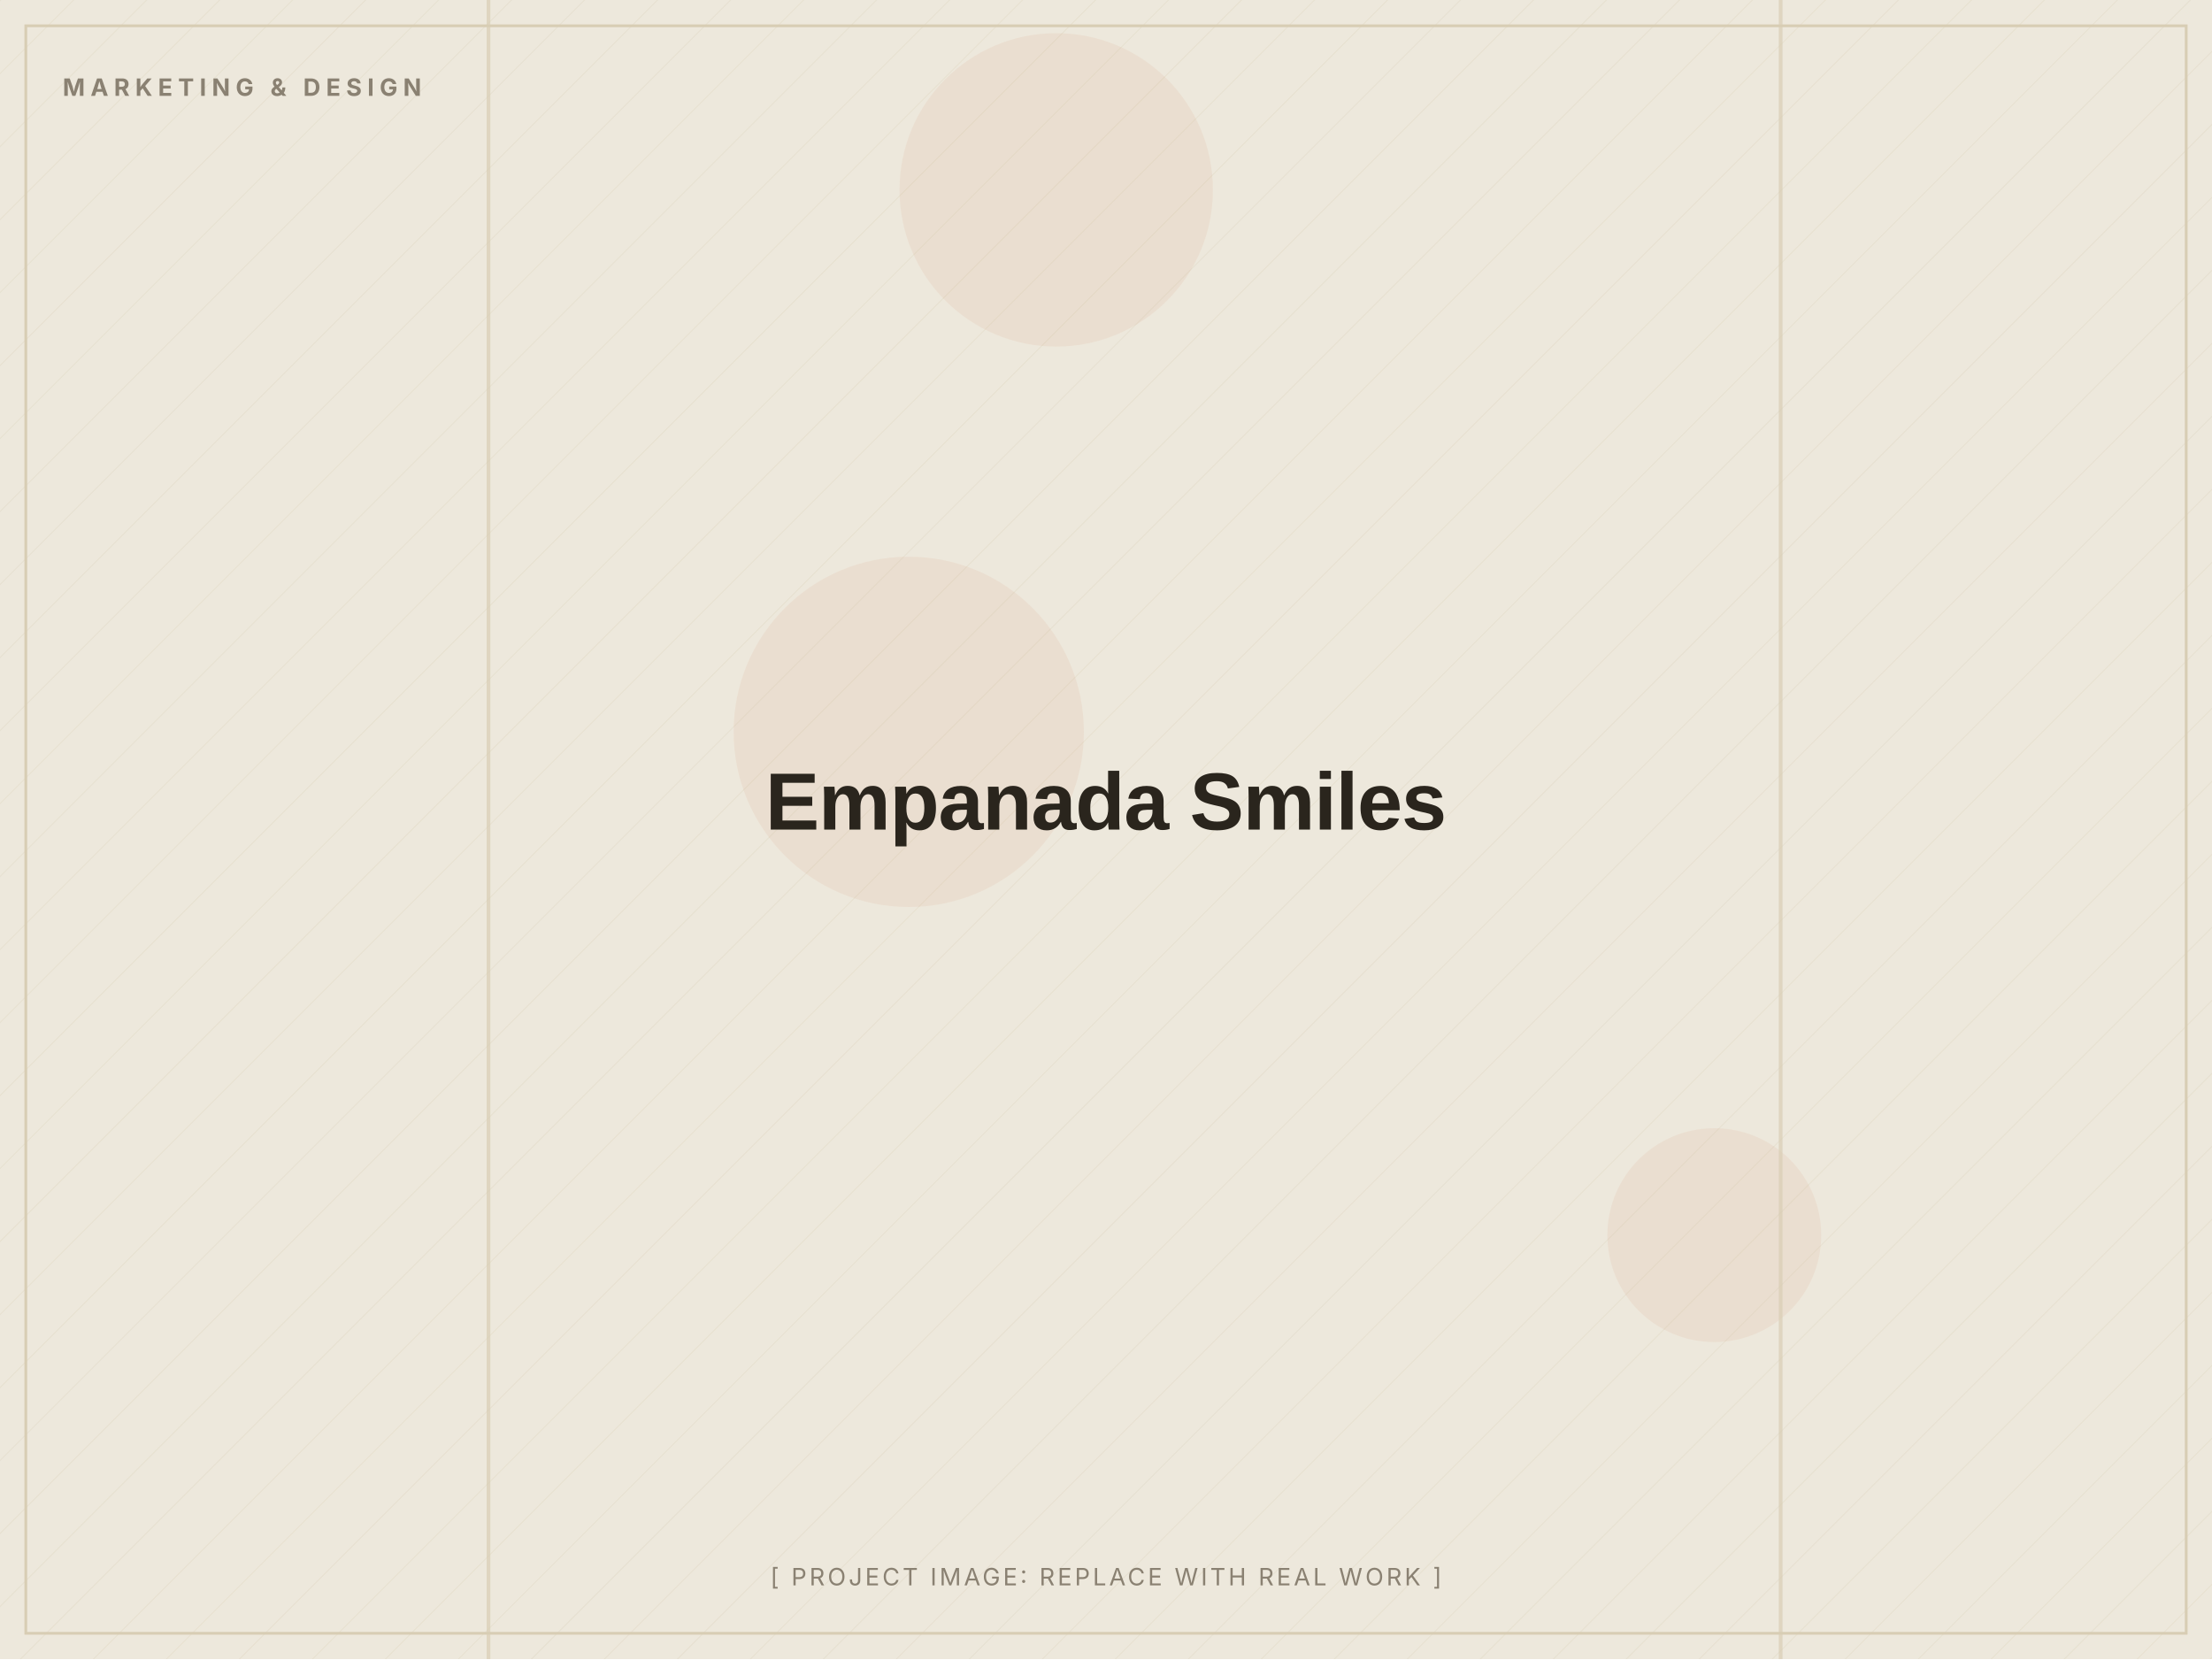
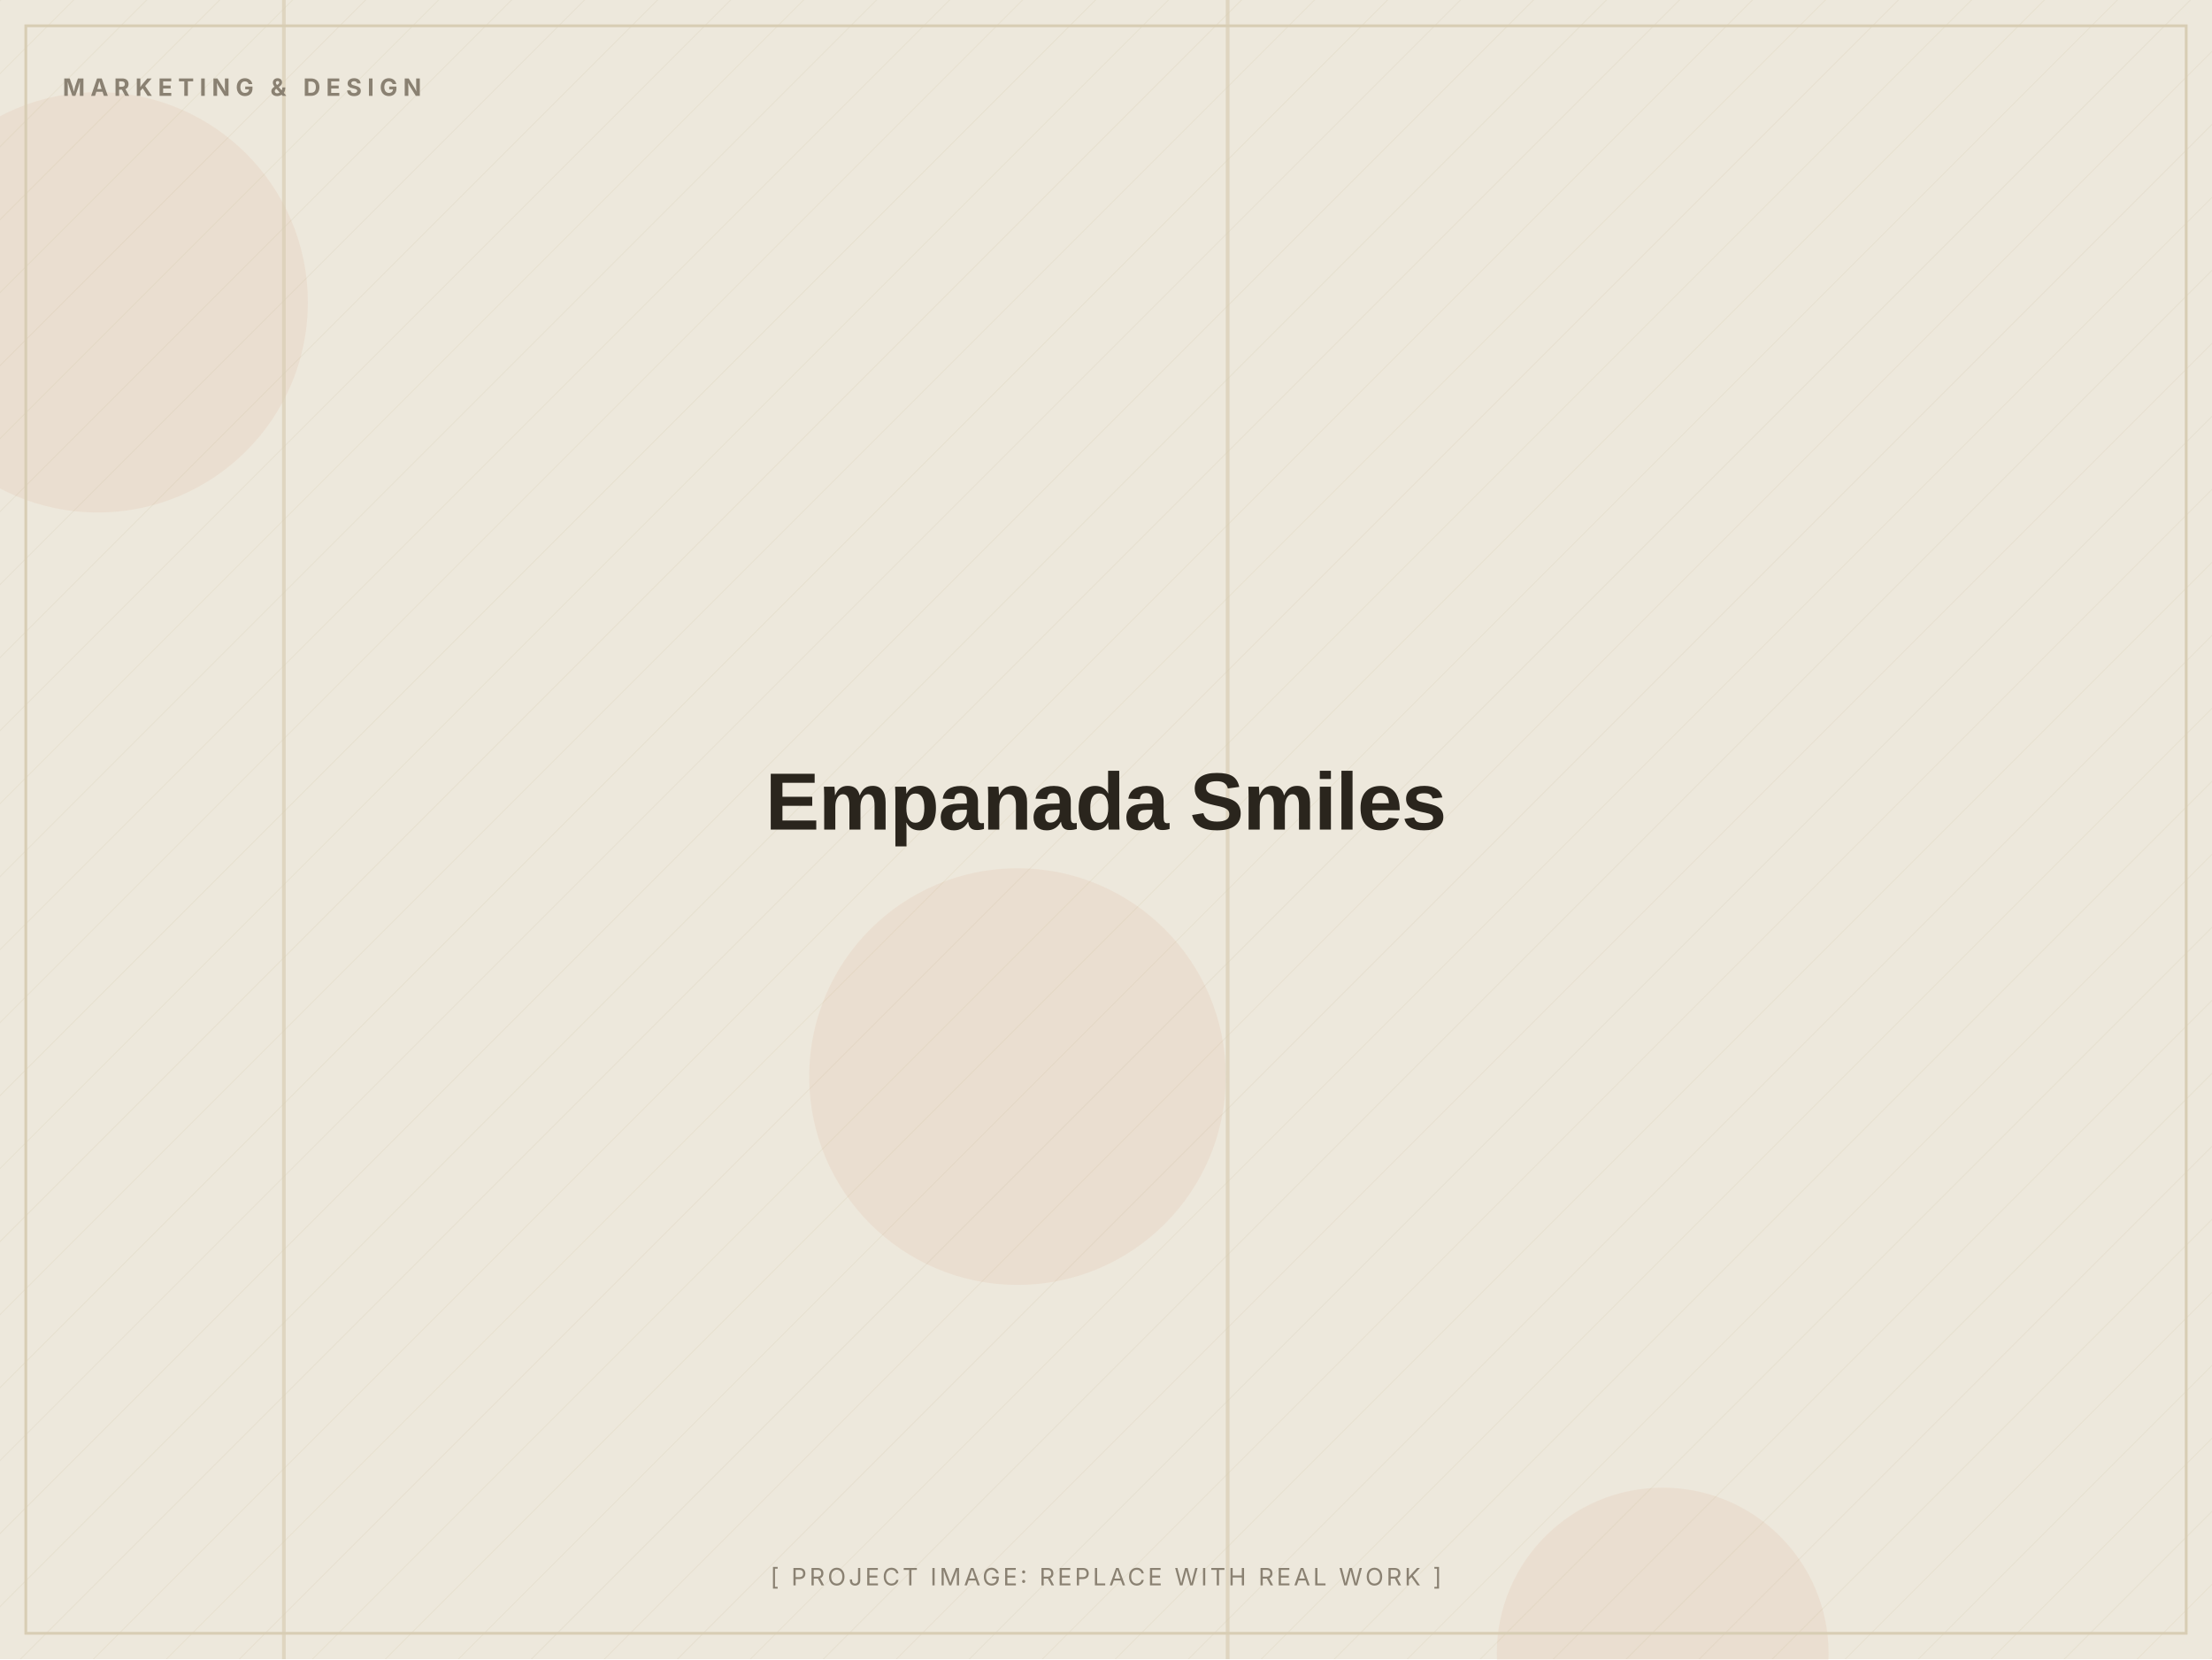
<svg xmlns="http://www.w3.org/2000/svg" width="1200" height="900" viewBox="0 0 1200 900" role="img" aria-label="Empanada Smiles (placeholder image)">
  <defs>
    <pattern id="d" width="28" height="28" patternUnits="userSpaceOnUse" patternTransform="rotate(45)">
      <line x1="0" y1="0" x2="0" y2="28" stroke="#D8CDB4" stroke-width="1" opacity="0.5" />
    </pattern>
  </defs>
  <rect width="1200" height="900" fill="#EDE8DC" />
  <rect width="1200" height="900" fill="url(#d)" opacity="0.55" />
-   <circle cx="573" cy="103" r="85" fill="#C2410C" opacity="0.06" />
-   <circle cx="493" cy="397" r="95" fill="#C2410C" opacity="0.06" />
-   <circle cx="930" cy="670" r="58" fill="#C2410C" opacity="0.06" />
-   <rect x="965" y="0" width="2" height="900" fill="#D8CDB4" opacity="0.7" />
-   <rect x="264" y="0" width="2" height="900" fill="#D8CDB4" opacity="0.7" />
+   <circle cx="902" cy="897" r="90" fill="#C2410C" opacity="0.06" />
+   <circle cx="552" cy="584" r="113" fill="#C2410C" opacity="0.06" />
+   <circle cx="53" cy="164" r="114" fill="#C2410C" opacity="0.06" />
+   <rect x="665" y="0" width="2" height="900" fill="#D8CDB4" opacity="0.7" />
+   <rect x="153" y="0" width="2" height="900" fill="#D8CDB4" opacity="0.7" />
  <rect x="14" y="14" width="1172" height="872" fill="none" stroke="#D8CDB4" stroke-width="1.5" />
  <text x="34" y="52" font-family="Inter, Arial, sans-serif" font-weight="700" font-size="13" letter-spacing="3" fill="#8A8172">MARKETING &amp; DESIGN</text>
  <text x="600.0" y="450.0" text-anchor="middle" font-family="Archivo, Arial, sans-serif" font-weight="800" font-size="44" letter-spacing="-0.5" fill="#2A251D">Empanada Smiles</text>
  <text x="600.0" y="860" text-anchor="middle" font-family="Inter, Arial, sans-serif" font-size="13" letter-spacing="1.5" fill="#8A8172">[ PROJECT IMAGE: REPLACE WITH REAL WORK ]</text>
</svg>
